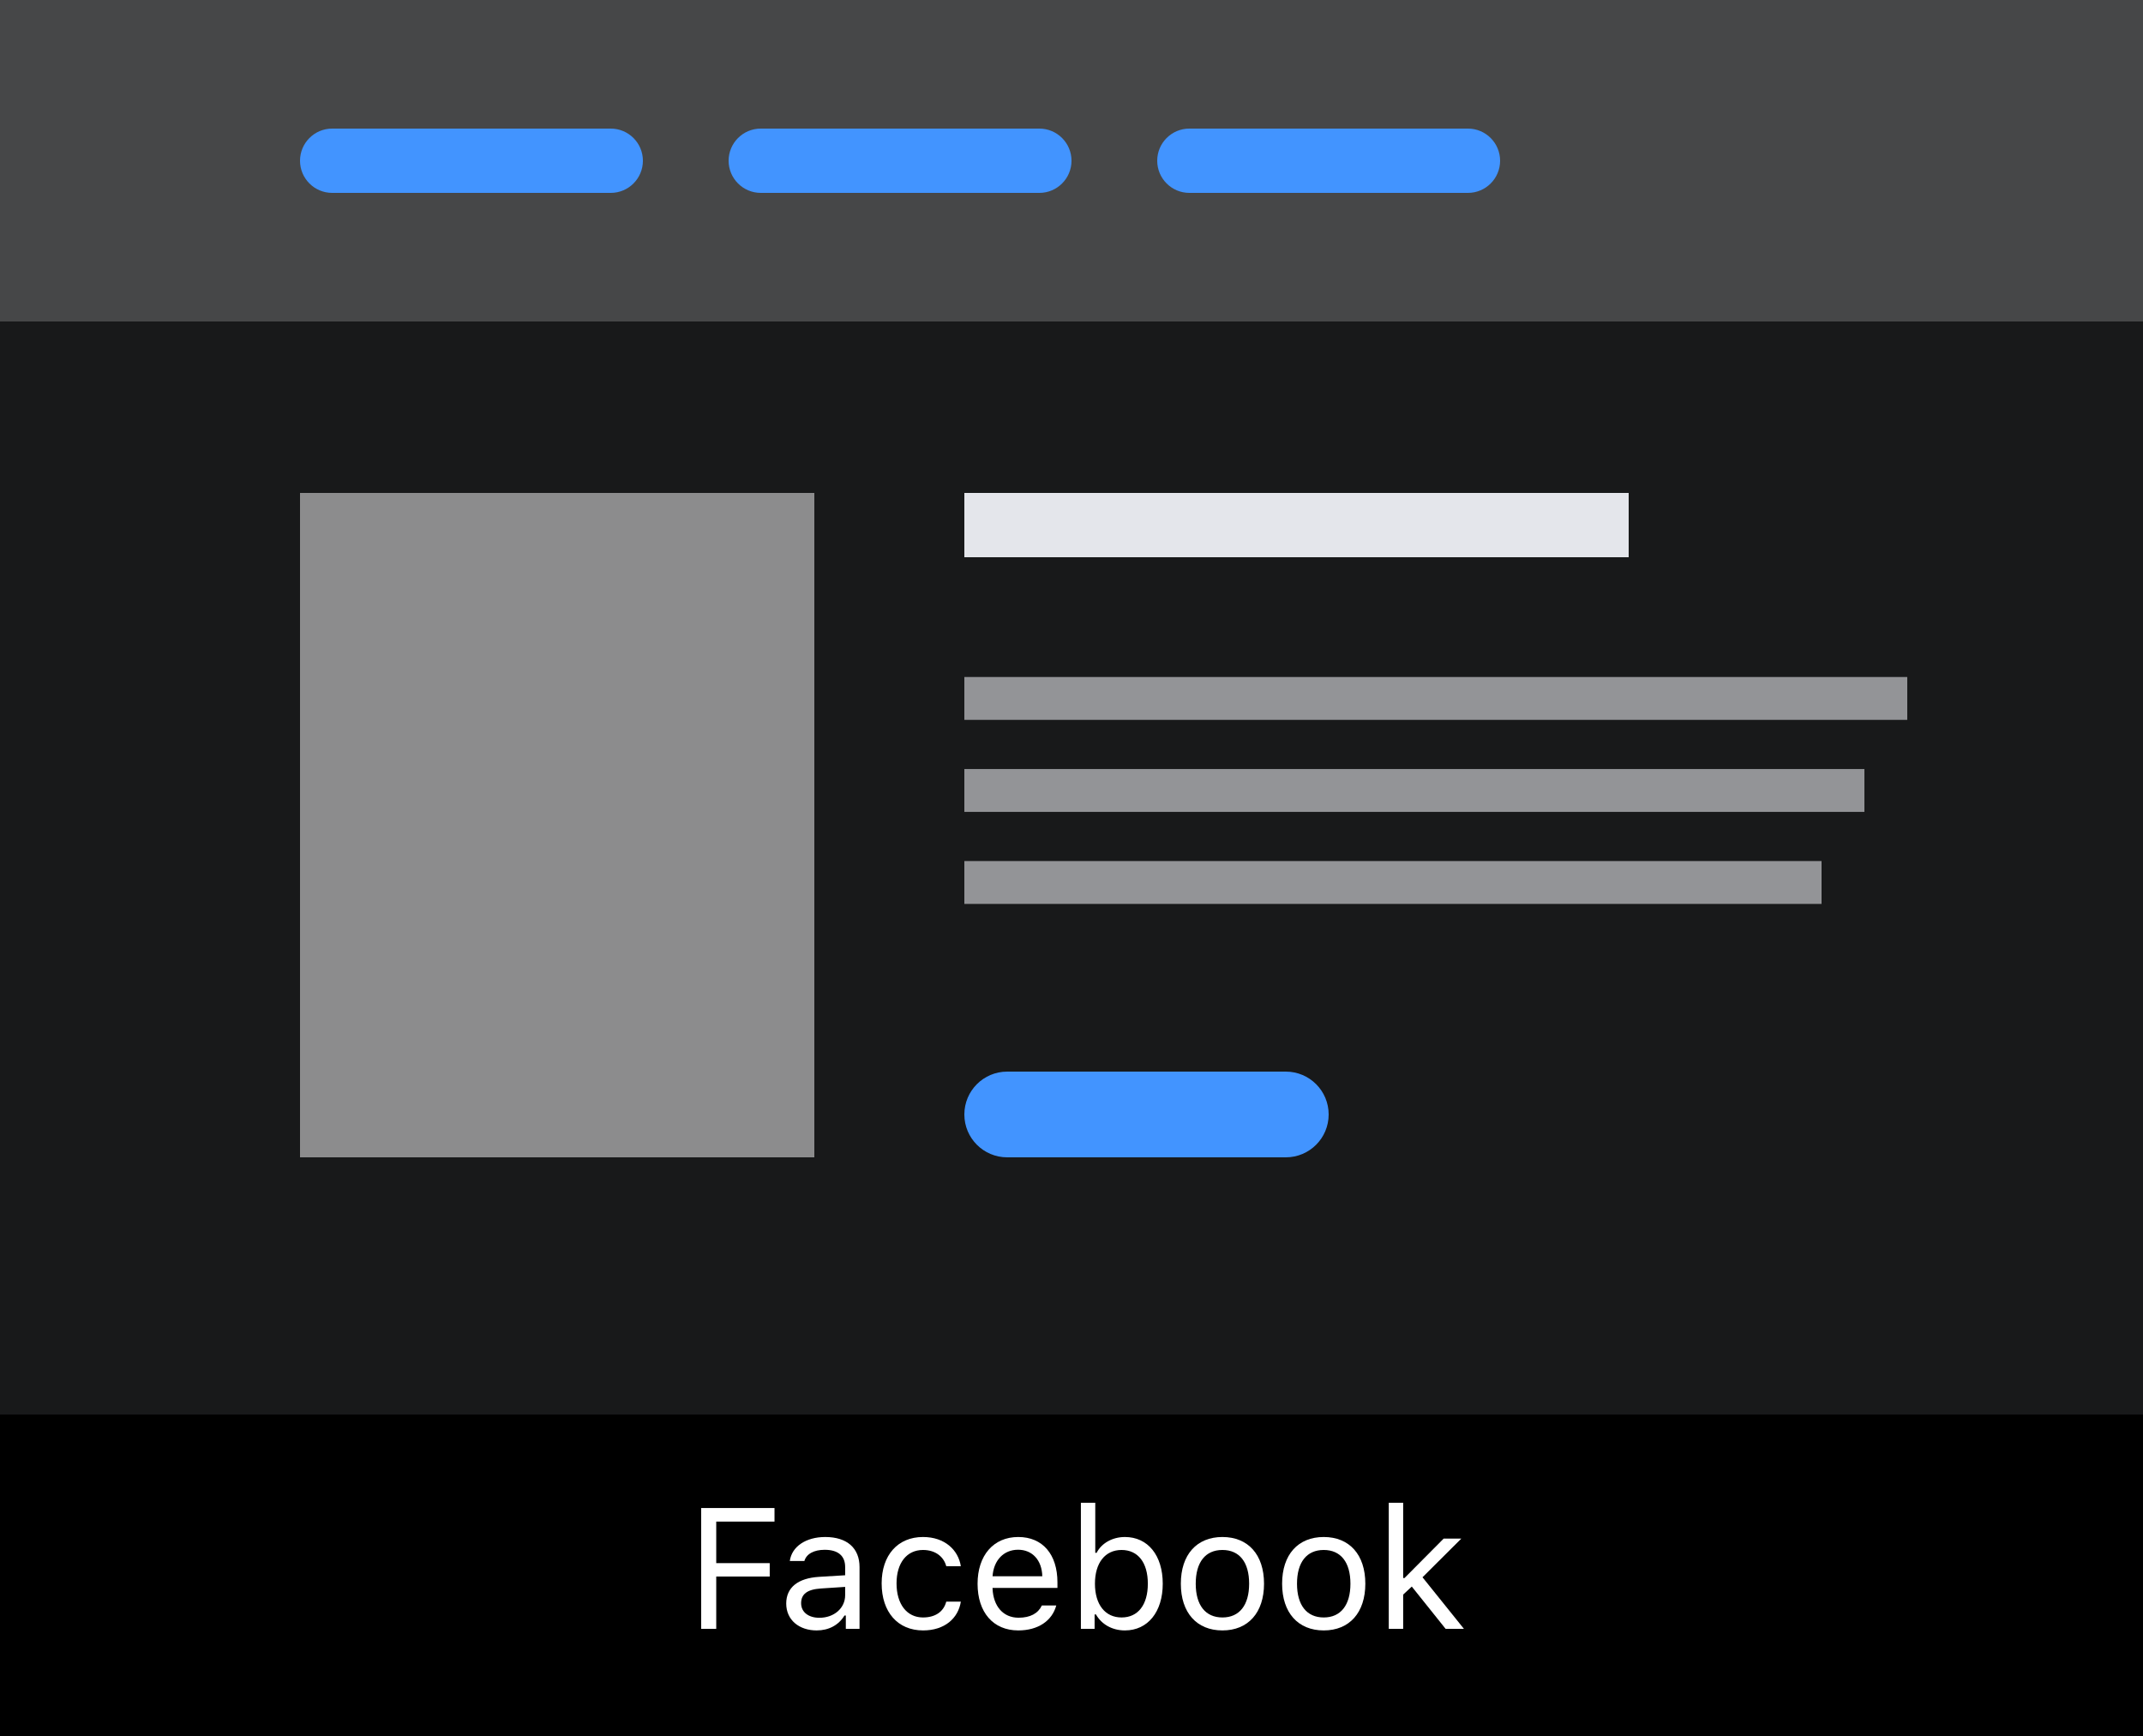
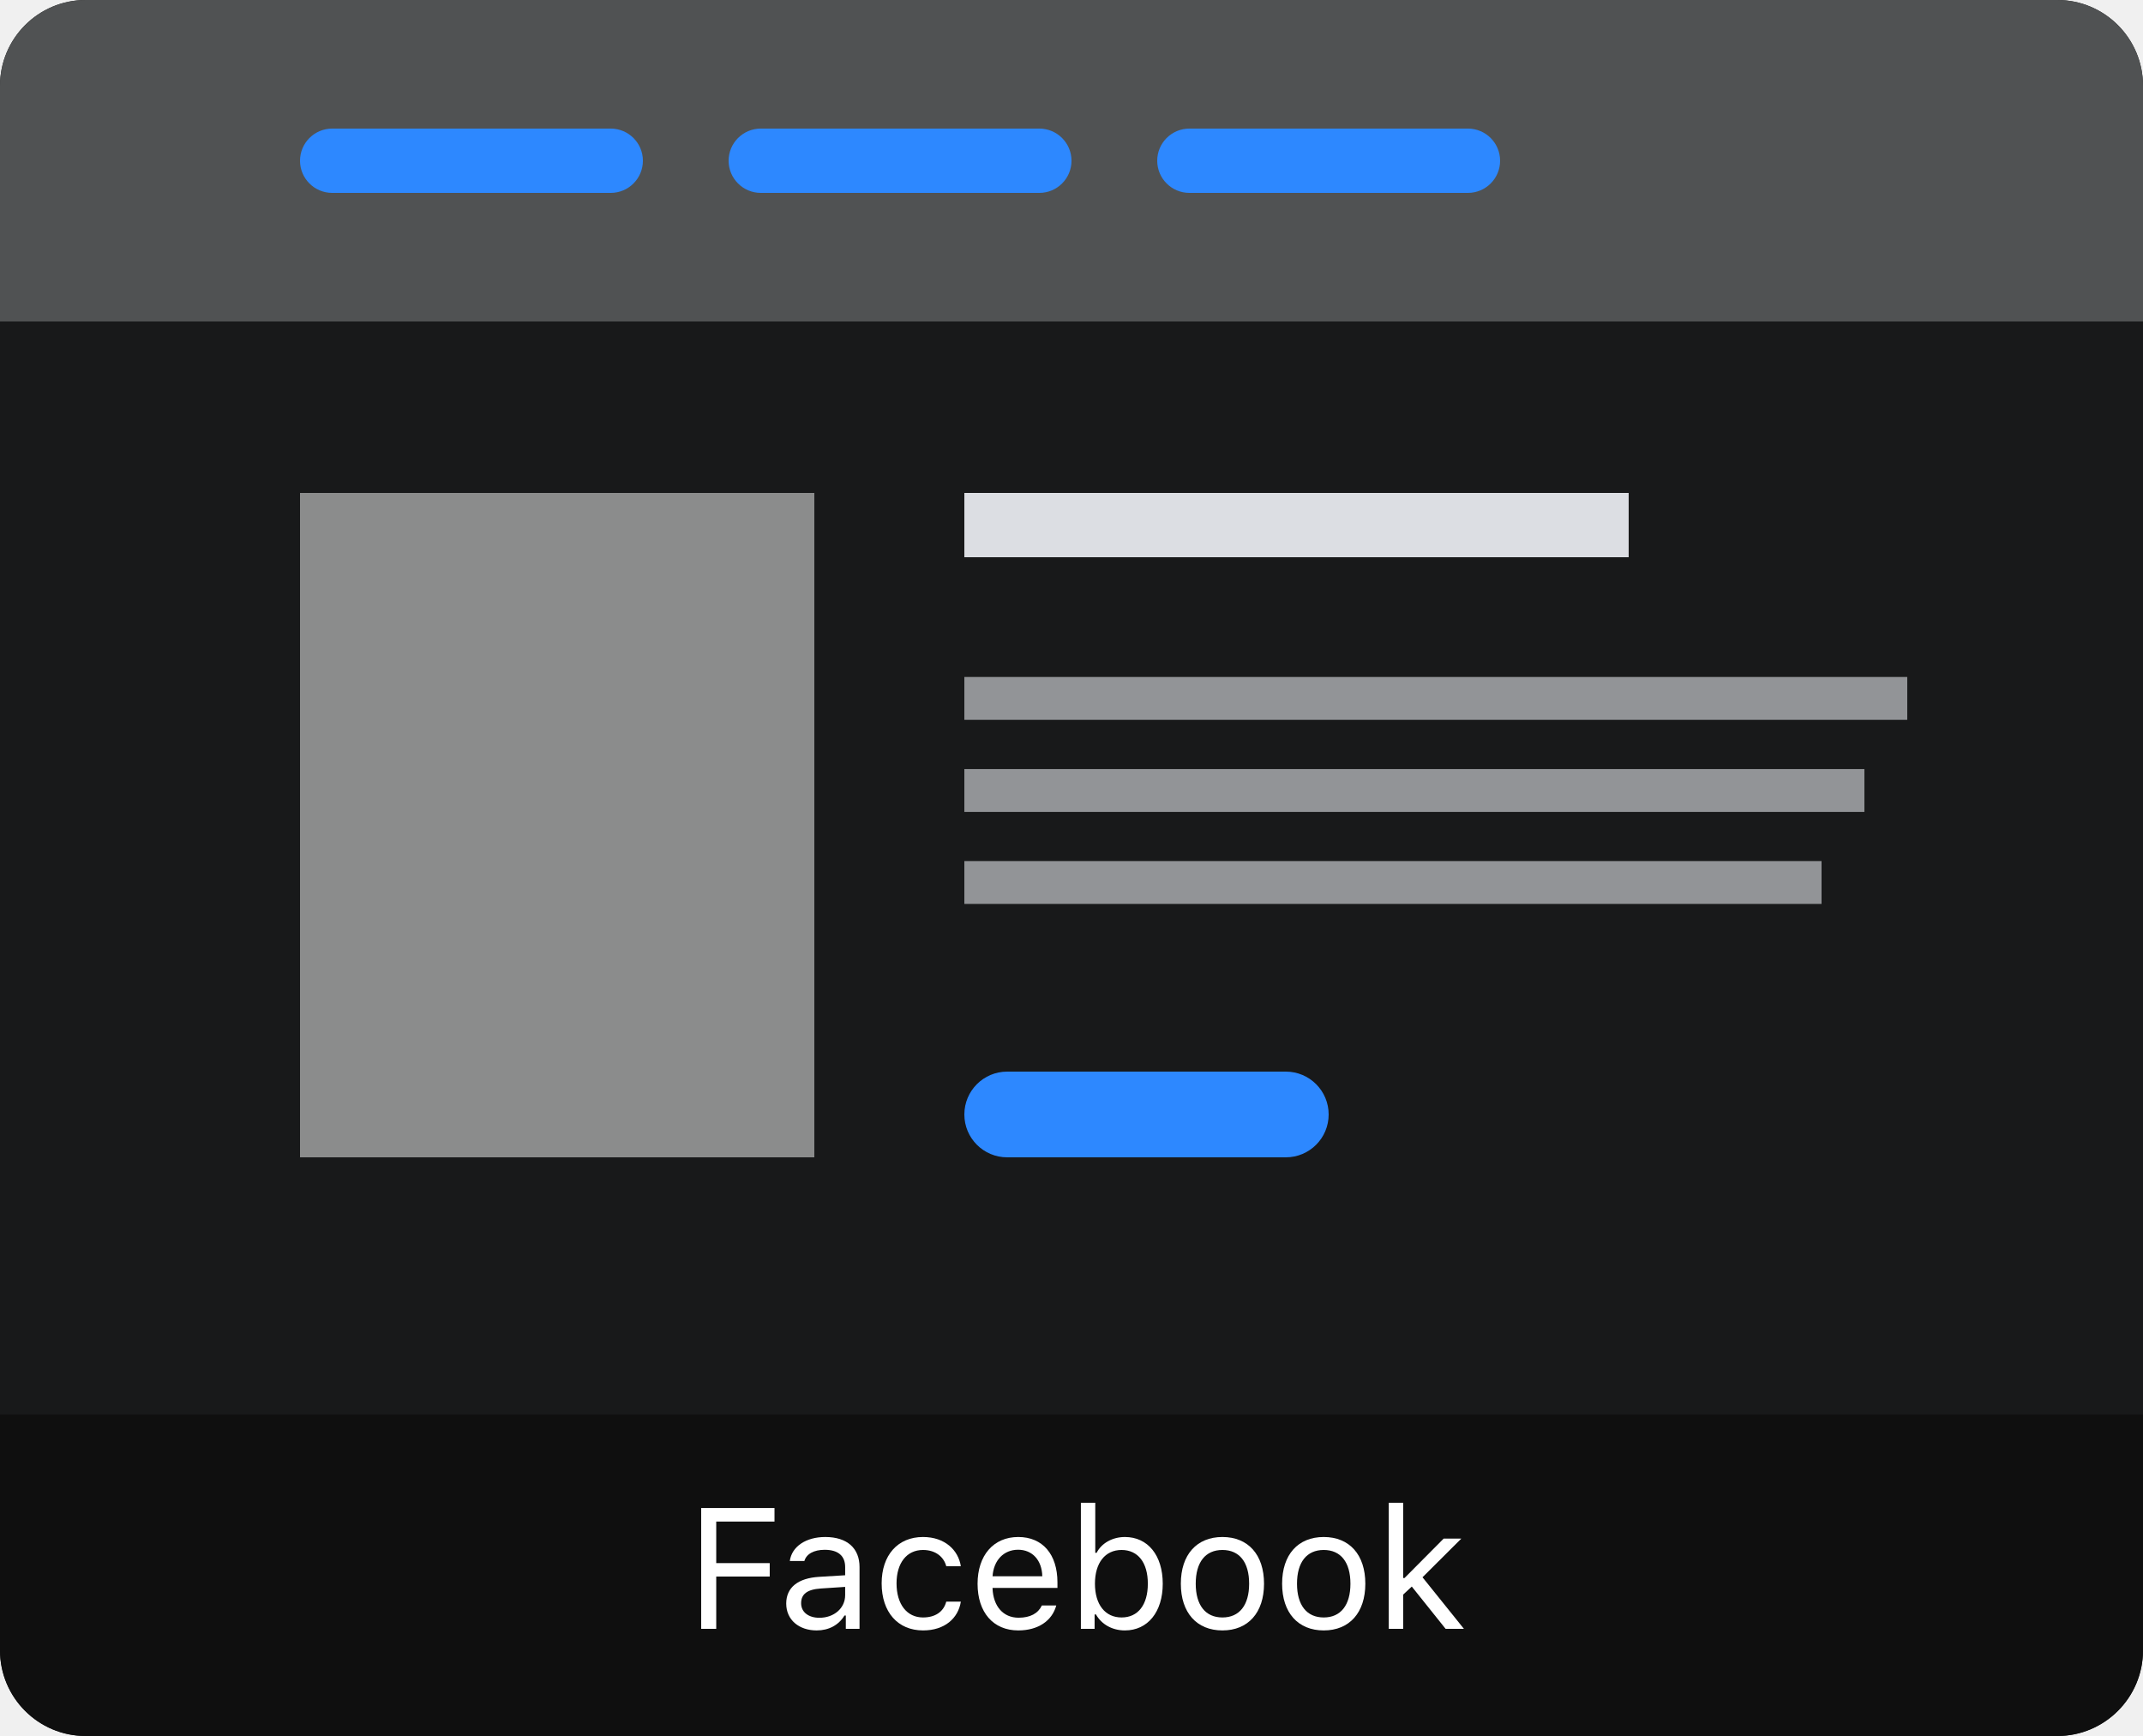
<svg xmlns="http://www.w3.org/2000/svg" width="100" height="81" viewBox="0 0 100 81" fill="none">
  <g clip-path="url(#clip0)">
-     <path d="M0 0H100V81H0V0Z" fill="#18191A" />
-     <path opacity="0.2" d="M0 0H100V15H0V0Z" fill="white" />
-     <path d="M0 66H100V81H0V66Z" fill="black" />
-     <path d="M14 7.5C14 6.672 14.672 6 15.5 6H28.5C29.328 6 30 6.672 30 7.5C30 8.328 29.328 9 28.5 9H15.5C14.672 9 14 8.328 14 7.5Z" fill="#4294FF" />
-     <path d="M45 23H76V26H45V23Z" fill="#E4E6EB" />
-     <path d="M45 52C45 50.895 45.895 50 47 50H60C61.105 50 62 50.895 62 52C62 53.105 61.105 54 60 54H47C45.895 54 45 53.105 45 52Z" fill="#4294FF" />
-     <path opacity="0.6" d="M45 31.588H89V33.588H45V31.588Z" fill="#E4E6EB" />
-     <path opacity="0.6" d="M45 35.882H87V37.882H45V35.882Z" fill="#E4E6EB" />
-     <path opacity="0.6" d="M45 40.176H85V42.176H45V40.176Z" fill="#E4E6EB" />
-     <path opacity="0.5" d="M14 23H38V54H14V23Z" fill="white" />
-     <path d="M34 7.5C34 6.672 34.672 6 35.5 6H48.5C49.328 6 50 6.672 50 7.5C50 8.328 49.328 9 48.5 9H35.5C34.672 9 34 8.328 34 7.5Z" fill="#4294FF" />
-     <path d="M54 7.5C54 6.672 54.672 6 55.5 6H68.5C69.328 6 70 6.672 70 7.5C70 8.328 69.328 9 68.5 9H55.5C54.672 9 54 8.328 54 7.5Z" fill="#4294FF" />
+     <rect width="100" height="81" rx="4" fill="#18191A" />
+     <path d="M0 0H100V15H0V0Z" fill="#505253" />
+     <path d="M0 66H100V81H0V66Z" fill="#0F0F0F" />
+     <path d="M14 7.5C14 6.672 14.672 6 15.5 6H28.5C29.328 6 30 6.672 30 7.5C30 8.328 29.328 9 28.5 9H15.5C14.672 9 14 8.328 14 7.5Z" fill="#2D88FF" />
+     <path d="M45 23H76V26H45V23Z" fill="#DCDEE3" />
+     <path d="M45 52C45 50.895 45.895 50 47 50H60C61.105 50 62 50.895 62 52C62 53.105 61.105 54 60 54H47C45.895 54 45 53.105 45 52Z" fill="#2D88FF" />
+     <path d="M45 31.588H89V33.588H45V31.588Z" fill="#929497" />
+     <path d="M45 35.882H87V37.882H45V35.882Z" fill="#929497" />
+     <path d="M45 40.176H85V42.176H45V40.176Z" fill="#929497" />
+     <path d="M14 23H38V54H14V23Z" fill="#8B8C8C" />
+     <path d="M34 7.5C34 6.672 34.672 6 35.5 6H48.5C49.328 6 50 6.672 50 7.5C50 8.328 49.328 9 48.5 9H35.5C34.672 9 34 8.328 34 7.5Z" fill="#2D88FF" />
+     <path d="M54 7.5C54 6.672 54.672 6 55.5 6H68.5C69.328 6 70 6.672 70 7.5C70 8.328 69.328 9 68.5 9H55.5C54.672 9 54 8.328 54 7.5Z" fill="#2D88FF" />
    <path d="M33.422 76V73.559H35.918V72.934H33.422V70.996H36.141V70.363H32.719V76H33.422Z" fill="white" />
    <path d="M38.109 76.074C38.672 76.074 39.133 75.828 39.406 75.379H39.469V76H40.109V73.117C40.109 72.242 39.535 71.715 38.508 71.715C37.609 71.715 36.945 72.16 36.855 72.836H37.535C37.629 72.504 37.98 72.312 38.484 72.312C39.113 72.312 39.438 72.598 39.438 73.117V73.5L38.223 73.574C37.242 73.633 36.688 74.066 36.688 74.82C36.688 75.59 37.293 76.074 38.109 76.074ZM38.234 75.484C37.746 75.484 37.383 75.234 37.383 74.805C37.383 74.383 37.664 74.16 38.305 74.117L39.438 74.043V74.43C39.438 75.031 38.926 75.484 38.234 75.484Z" fill="white" />
    <path d="M44.836 73.078C44.719 72.328 44.094 71.715 43.07 71.715C41.891 71.715 41.141 72.566 41.141 73.879C41.141 75.219 41.895 76.074 43.074 76.074C44.086 76.074 44.715 75.504 44.836 74.731H44.156C44.031 75.207 43.637 75.469 43.07 75.469C42.32 75.469 41.836 74.852 41.836 73.879C41.836 72.926 42.312 72.32 43.07 72.32C43.676 72.32 44.047 72.66 44.156 73.078H44.836Z" fill="white" />
    <path d="M48.617 74.91C48.441 75.281 48.074 75.481 47.531 75.481C46.816 75.481 46.352 74.953 46.316 74.121V74.09H49.344V73.832C49.344 72.523 48.652 71.715 47.516 71.715C46.359 71.715 45.617 72.574 45.617 73.898C45.617 75.231 46.348 76.074 47.516 76.074C48.438 76.074 49.094 75.629 49.289 74.91H48.617ZM47.508 72.309C48.176 72.309 48.621 72.801 48.637 73.547H46.316C46.367 72.801 46.836 72.309 47.508 72.309Z" fill="white" />
    <path d="M52.492 76.074C53.559 76.074 54.258 75.211 54.258 73.894C54.258 72.57 53.562 71.715 52.492 71.715C51.914 71.715 51.402 72 51.172 72.453H51.109V70.117H50.438V76H51.078V75.328H51.141C51.406 75.797 51.906 76.074 52.492 76.074ZM52.336 72.32C53.105 72.32 53.562 72.91 53.562 73.894C53.562 74.879 53.105 75.469 52.336 75.469C51.57 75.469 51.094 74.867 51.094 73.894C51.094 72.922 51.57 72.32 52.336 72.32Z" fill="white" />
    <path d="M57.043 76.074C58.242 76.074 58.984 75.246 58.984 73.894C58.984 72.539 58.242 71.715 57.043 71.715C55.844 71.715 55.102 72.539 55.102 73.894C55.102 75.246 55.844 76.074 57.043 76.074ZM57.043 75.469C56.246 75.469 55.797 74.891 55.797 73.894C55.797 72.894 56.246 72.32 57.043 72.32C57.84 72.32 58.289 72.894 58.289 73.894C58.289 74.891 57.84 75.469 57.043 75.469Z" fill="white" />
    <path d="M61.77 76.074C62.969 76.074 63.711 75.246 63.711 73.894C63.711 72.539 62.969 71.715 61.77 71.715C60.57 71.715 59.828 72.539 59.828 73.894C59.828 75.246 60.57 76.074 61.77 76.074ZM61.77 75.469C60.973 75.469 60.523 74.891 60.523 73.894C60.523 72.894 60.973 72.32 61.77 72.32C62.566 72.32 63.016 72.894 63.016 73.894C63.016 74.891 62.566 75.469 61.77 75.469Z" fill="white" />
    <path d="M65.539 73.629H65.477V70.117H64.805V76H65.477V74.402L65.879 74.027L67.457 76H68.312L66.379 73.594L68.191 71.789H67.367L65.539 73.629Z" fill="white" />
  </g>
  <defs>
    <clipPath id="clip0">
-       <rect width="100" height="81" fill="white" />
+       <rect width="100" height="81" rx="4" fill="white" />
    </clipPath>
  </defs>
</svg>
